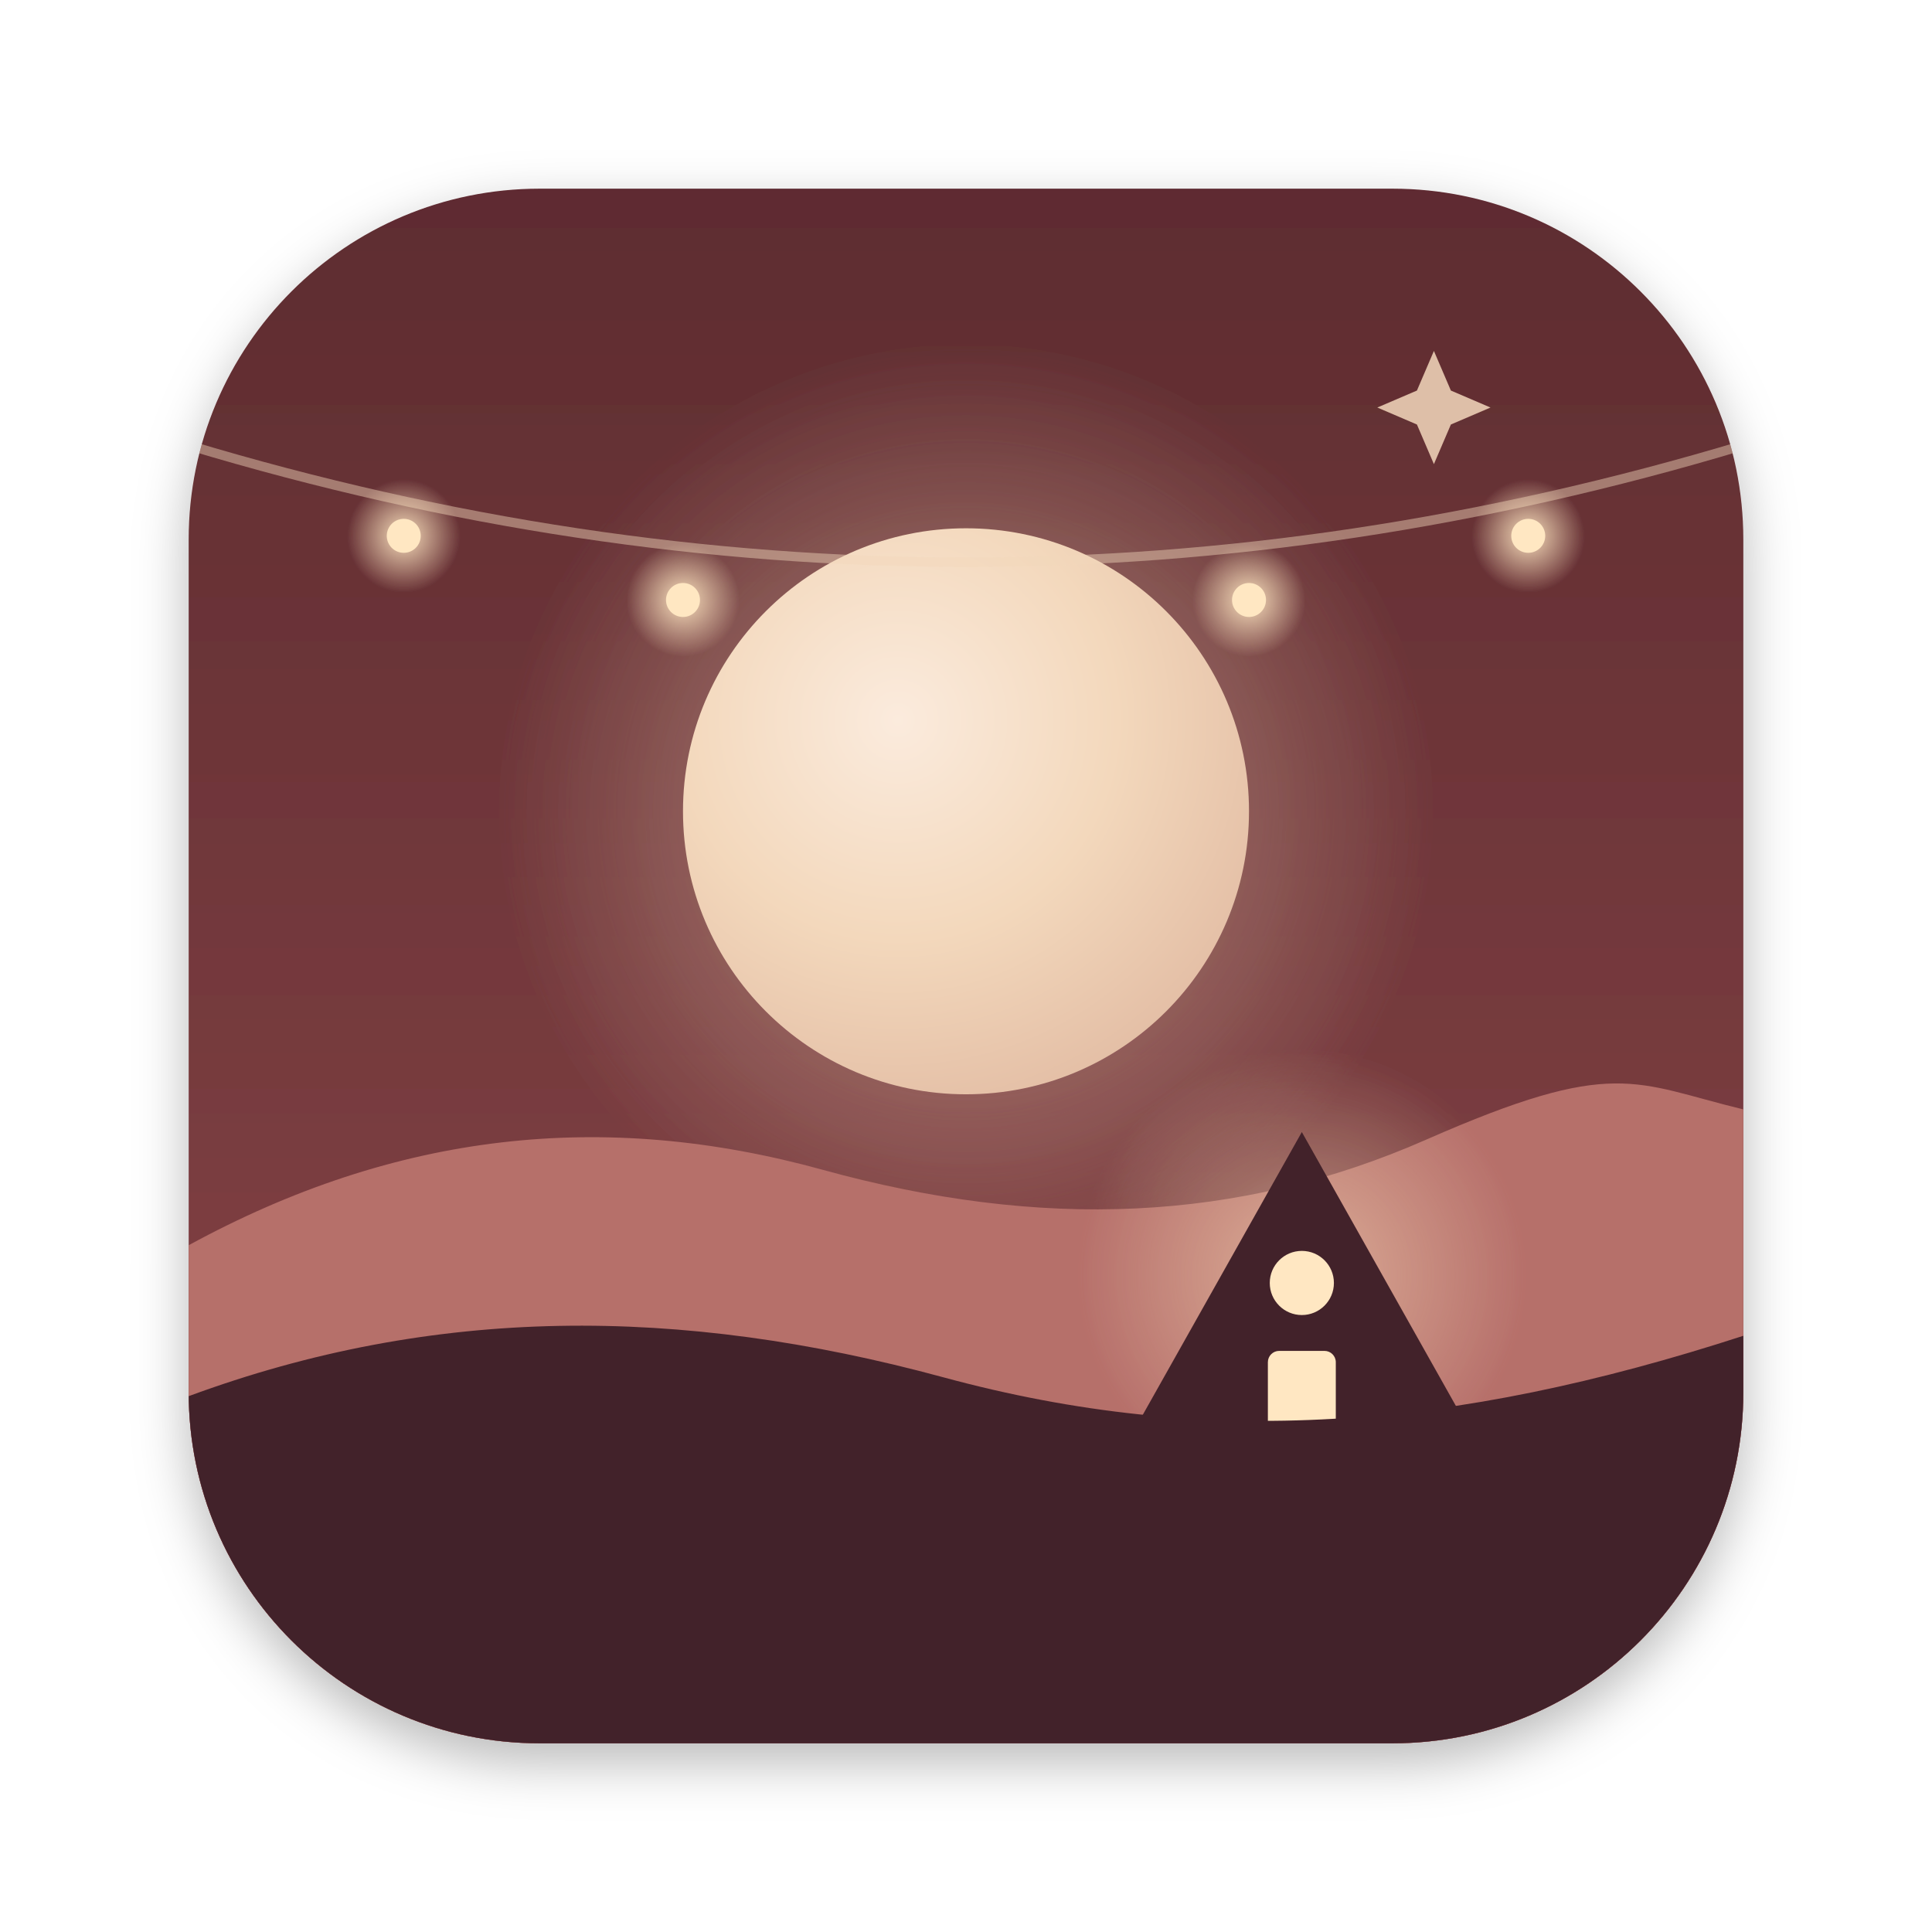
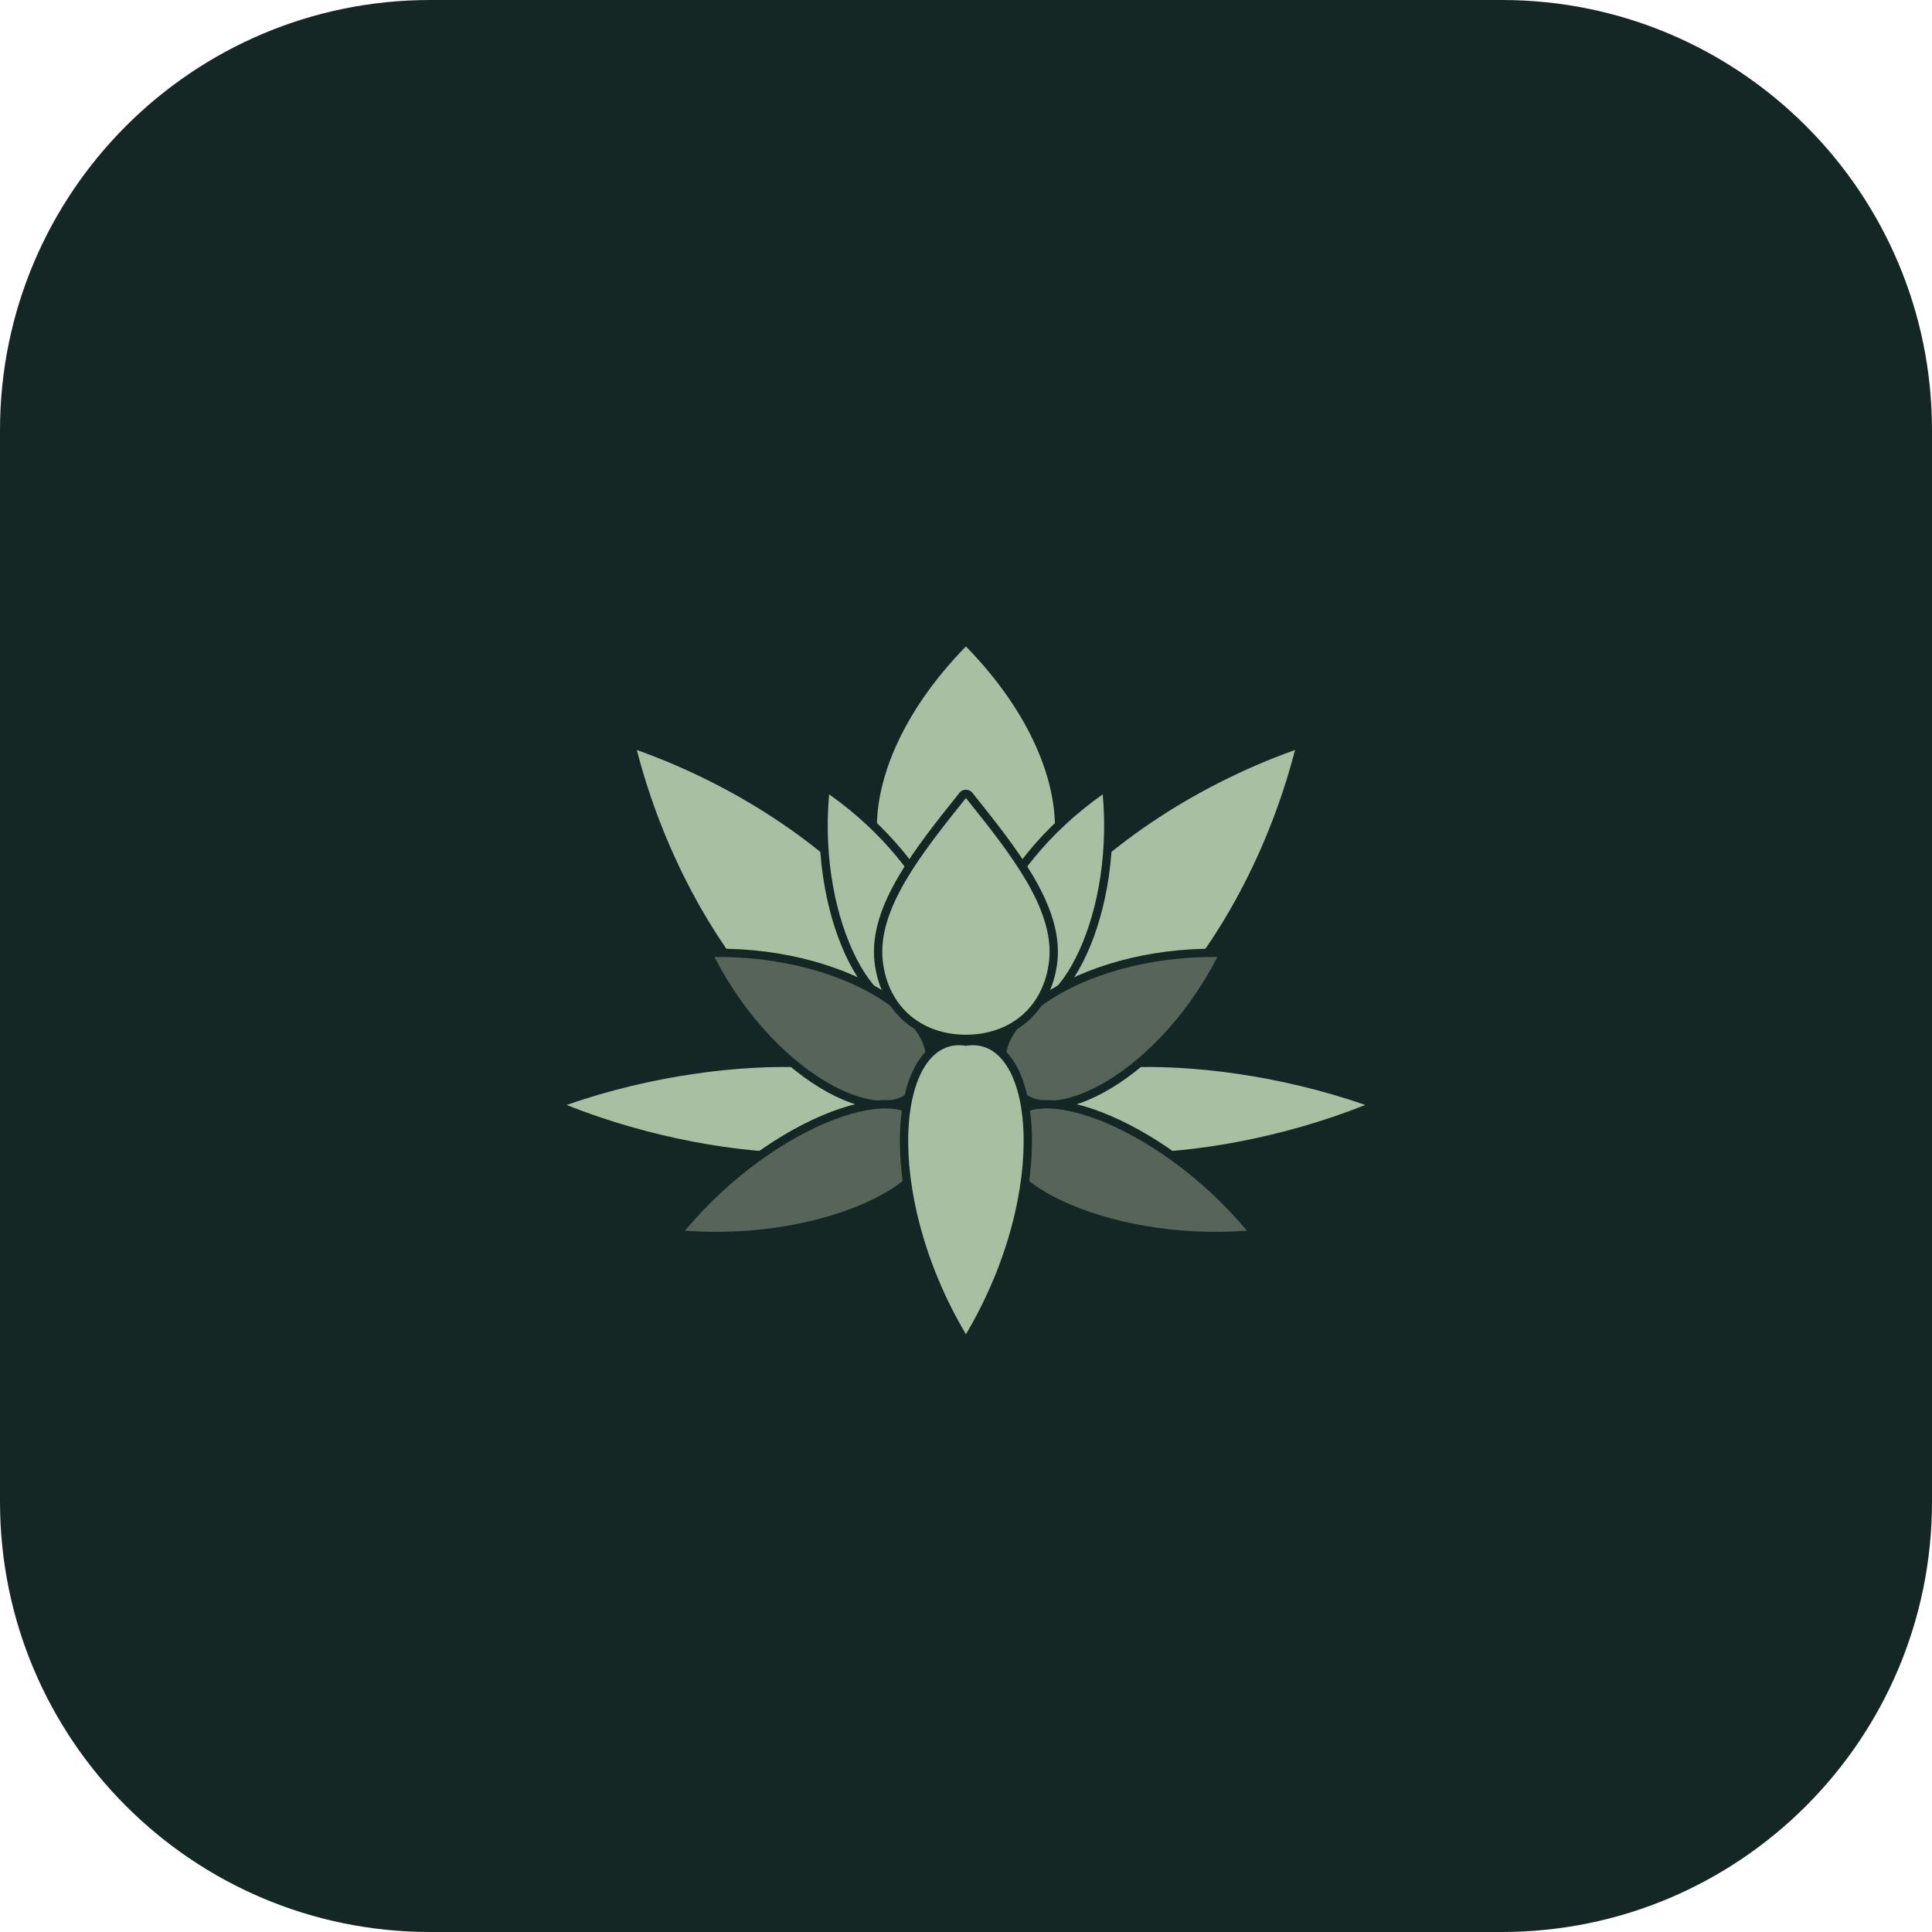
<svg xmlns="http://www.w3.org/2000/svg" viewBox="0 0 1024 1024">
-   <defs>
-     <linearGradient id="cielo" x1="0" y1="0" x2="0" y2="1">
-       <stop offset="0" stop-color="#5E2C30" />
-       <stop offset="1" stop-color="#8A4649" />
-     </linearGradient>
-     <radialGradient id="luz" cx="38%" cy="34%" r="70%">
-       <stop offset="0" stop-color="#FBEBDD" />
-       <stop offset=".55" stop-color="#F3D8BC" />
-       <stop offset="1" stop-color="#E4BFA6" />
-     </radialGradient>
-     <radialGradient id="halo" cx="50%" cy="50%" r="50%">
-       <stop offset="0" stop-color="#F3D8BC" stop-opacity=".55" />
-       <stop offset="1" stop-color="#F3D8BC" stop-opacity="0" />
-     </radialGradient>
-     <radialGradient id="foco" cx="50%" cy="50%" r="50%">
-       <stop offset="0" stop-color="#FFE7C2" stop-opacity=".95" />
-       <stop offset="1" stop-color="#FFE7C2" stop-opacity="0" />
-     </radialGradient>
-     <clipPath id="forma">
-       <rect x="100" y="100" width="824" height="824" rx="186" />
-     </clipPath>
-     <filter id="sombra" x="-10%" y="-10%" width="120%" height="125%">
-       <feDropShadow dx="0" dy="10" stdDeviation="14" flood-color="#000" flood-opacity=".28" />
-     </filter>
-   </defs>
-   <g filter="url(#sombra)">
-     <g clip-path="url(#forma)">
-       <rect x="100" y="100" width="824" height="824" fill="url(#cielo)" />
-       <circle cx="512" cy="430" r="250" fill="url(#halo)" />
-       <circle cx="512" cy="430" r="150" fill="url(#luz)" />
-       <path d="M100 236 Q512 360 924 236" fill="none" stroke="#F3D8BC" stroke-opacity=".45" stroke-width="5" />
-       <g fill="#FFE7C2">
-         <circle cx="214" cy="284" r="30" fill="url(#foco)" />
-         <circle cx="214" cy="284" r="9" />
-         <circle cx="362" cy="318" r="30" fill="url(#foco)" />
-         <circle cx="362" cy="318" r="9" />
-         <circle cx="662" cy="318" r="30" fill="url(#foco)" />
-         <circle cx="662" cy="318" r="9" />
-         <circle cx="810" cy="284" r="30" fill="url(#foco)" />
-         <circle cx="810" cy="284" r="9" />
-       </g>
-       <path d="M100 660c110-60 220-72 336-40s220 28 320-16 110-30 168-16V924H100z" fill="#B66F6A" />
-       <g>
-         <circle cx="690" cy="676" r="120" fill="url(#foco)" opacity=".55" />
-         <path d="M600 760 L690 600 L780 760Z" fill="#43222A" />
-         <circle cx="690" cy="680" r="17" fill="#FFE7C2" />
-         <rect x="672" y="716" width="36" height="44" rx="6" fill="#FFE7C2" />
-       </g>
-       <path d="M100 740c130-48 260-48 400-10s270 28 424-22V924H100z" fill="#43222A" />
-       <path d="M760 186l9 21 21 9-21 9-9 21-9-21-21-9 21-9z" fill="#F3D8BC" opacity=".85" />
-     </g>
+   <rect width="1024" height="1024" rx="228" fill="#152725" />
+   <g transform="translate(294.4 328.9) scale(0.98)">
+     <path d="M222 160C278.7 165.8 293.3 87.0 222 14C150.7 87.0 165.3 165.8 222 160Z" fill="#A9BFA2" stroke="#152725" stroke-width="9" stroke-linejoin="round" paint-order="stroke" />
+     <path d="M192 232C232.0 207.3 160.9 111.8 44 70C75.1 190.2 163.8 269.6 192 232Z" fill="#A9BFA2" stroke="#152725" stroke-width="9" stroke-linejoin="round" paint-order="stroke" />
+     <path d="M252 232C280.2 269.6 368.9 190.2 400 70C283.1 111.8 212.0 207.3 252 232Z" fill="#A9BFA2" stroke="#152725" stroke-width="9" stroke-linejoin="round" paint-order="stroke" />
+     <path d="M200 206C227.8 198.5 206.3 135.0 148 94C141.7 165.0 176.4 222.4 200 206Z" fill="#A9BFA2" stroke="#152725" stroke-width="9" stroke-linejoin="round" paint-order="stroke" />
+     <path d="M244 206C267.6 222.4 302.3 165.0 296 94C237.7 135.0 216.2 198.5 244 206Z" fill="#A9BFA2" stroke="#152725" stroke-width="9" stroke-linejoin="round" paint-order="stroke" />
+     <path d="M190 266C198.0 238.9 98.7 229.7 6 262C97.3 298.3 196.8 293.5 190 266Z" fill="#A9BFA2" stroke="#152725" stroke-width="9" stroke-linejoin="round" paint-order="stroke" />
+     <path d="M254 266C247.2 293.5 346.7 298.3 438 262C345.3 229.7 246.0 238.9 254 266Z" fill="#A9BFA2" stroke="#152725" stroke-width="9" stroke-linejoin="round" paint-order="stroke" />
+     <path d="M196 248C216.6 223.6 161.4 181.0 86 182C120.6 249.0 184.2 277.7 196 248Z" fill="#56645A" stroke="#152725" stroke-width="9" stroke-linejoin="round" paint-order="stroke" />
+     <path d="M248 248C259.8 277.7 323.4 249.0 358 182C282.6 181.0 227.4 223.6 248 248Z" fill="#56645A" stroke="#152725" stroke-width="9" stroke-linejoin="round" paint-order="stroke" />
+     <path d="M198 276C192.1 247.7 120.1 270.2 70 330C147.9 335.8 214.1 300.0 198 276Z" fill="#56645A" stroke="#152725" stroke-width="9" stroke-linejoin="round" paint-order="stroke" />
+     <path d="M246 276C229.9 300.0 296.1 335.8 374 330C323.9 270.2 251.9 247.7 246 276Z" fill="#56645A" stroke="#152725" stroke-width="9" stroke-linejoin="round" paint-order="stroke" />
+     <path d="M222 230C185.2 223.8 175.8 308.0 222 386C268.2 308.0 258.8 223.8 222 230Z" fill="#A9BFA2" stroke="#152725" stroke-width="9" stroke-linejoin="round" paint-order="stroke" />
+     <path d="M222 96C246 126 270 156 267 184C264 210 245 224 222 224C199 224 180 210 177 184C174 156 198 126 222 96Z" fill="#A9BFA2" stroke="#152725" stroke-width="9" stroke-linejoin="round" paint-order="stroke" />
  </g>
</svg>
